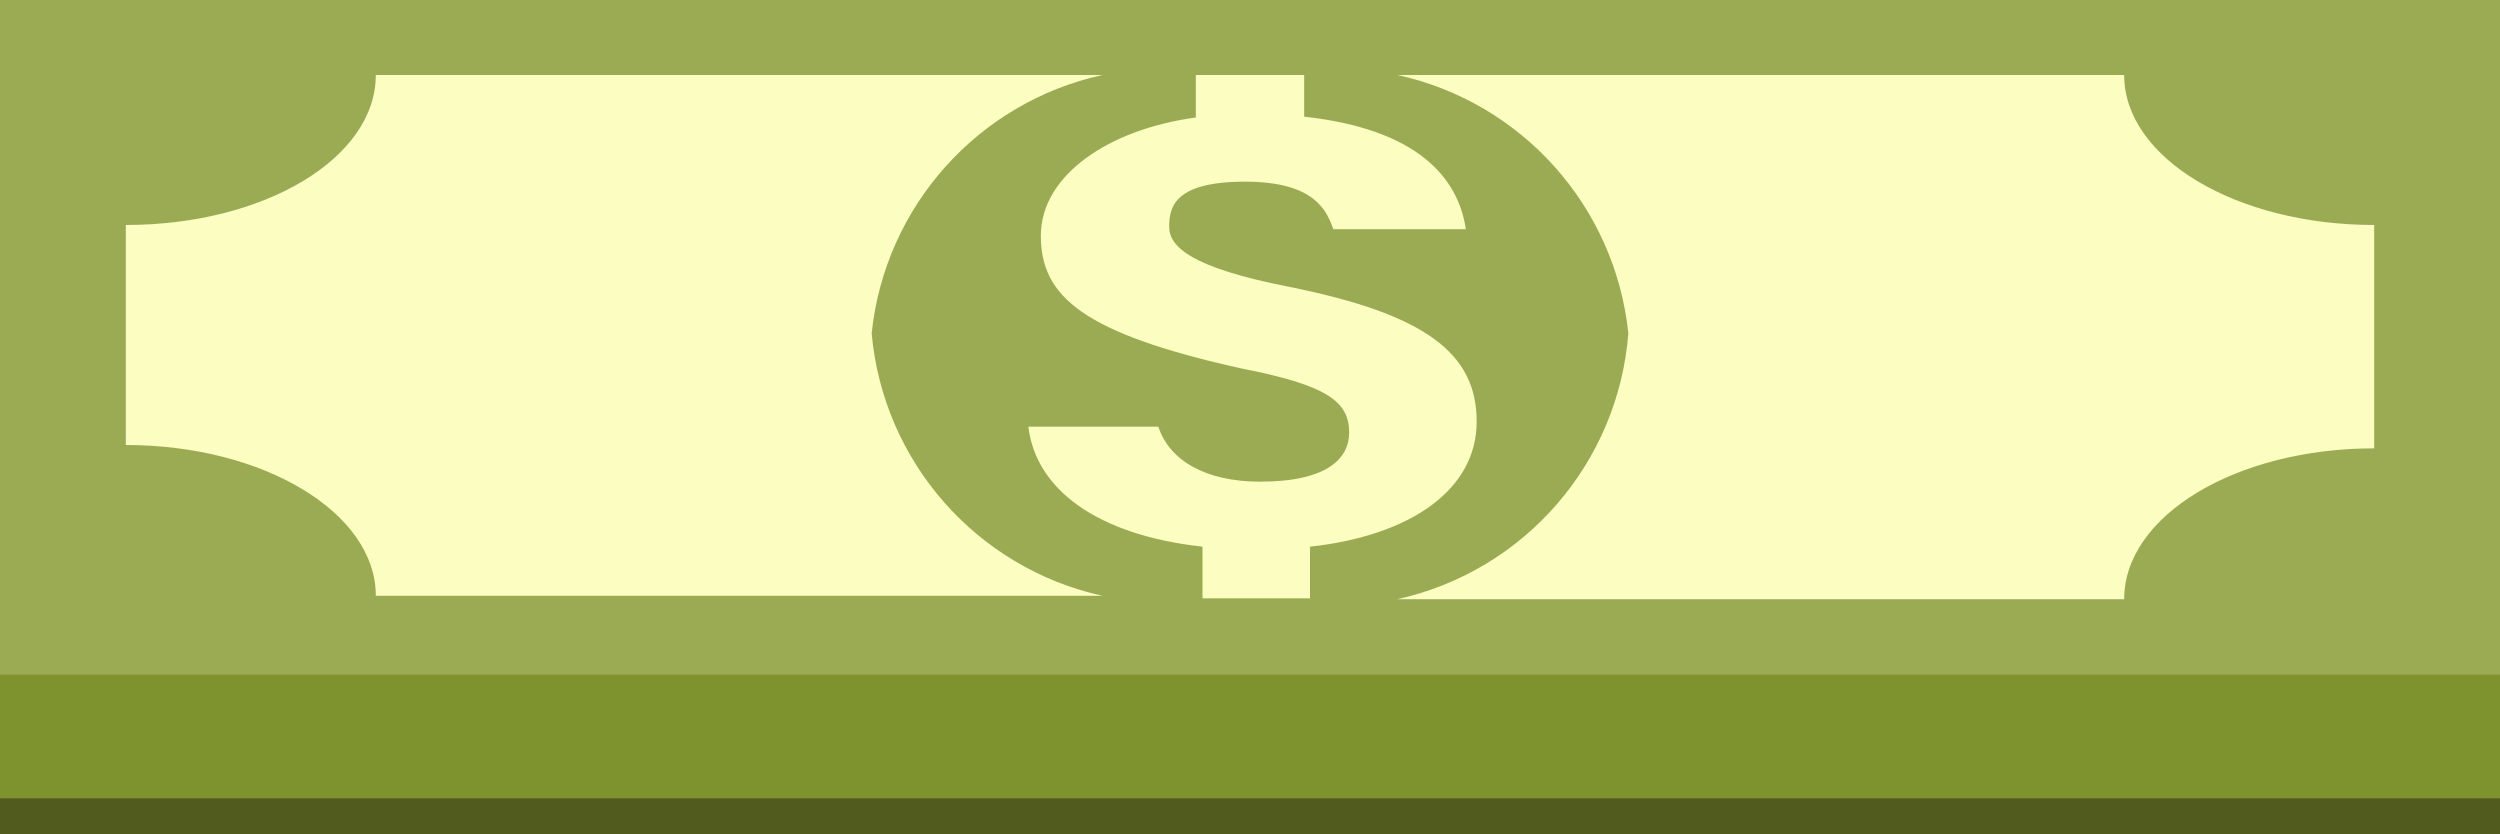
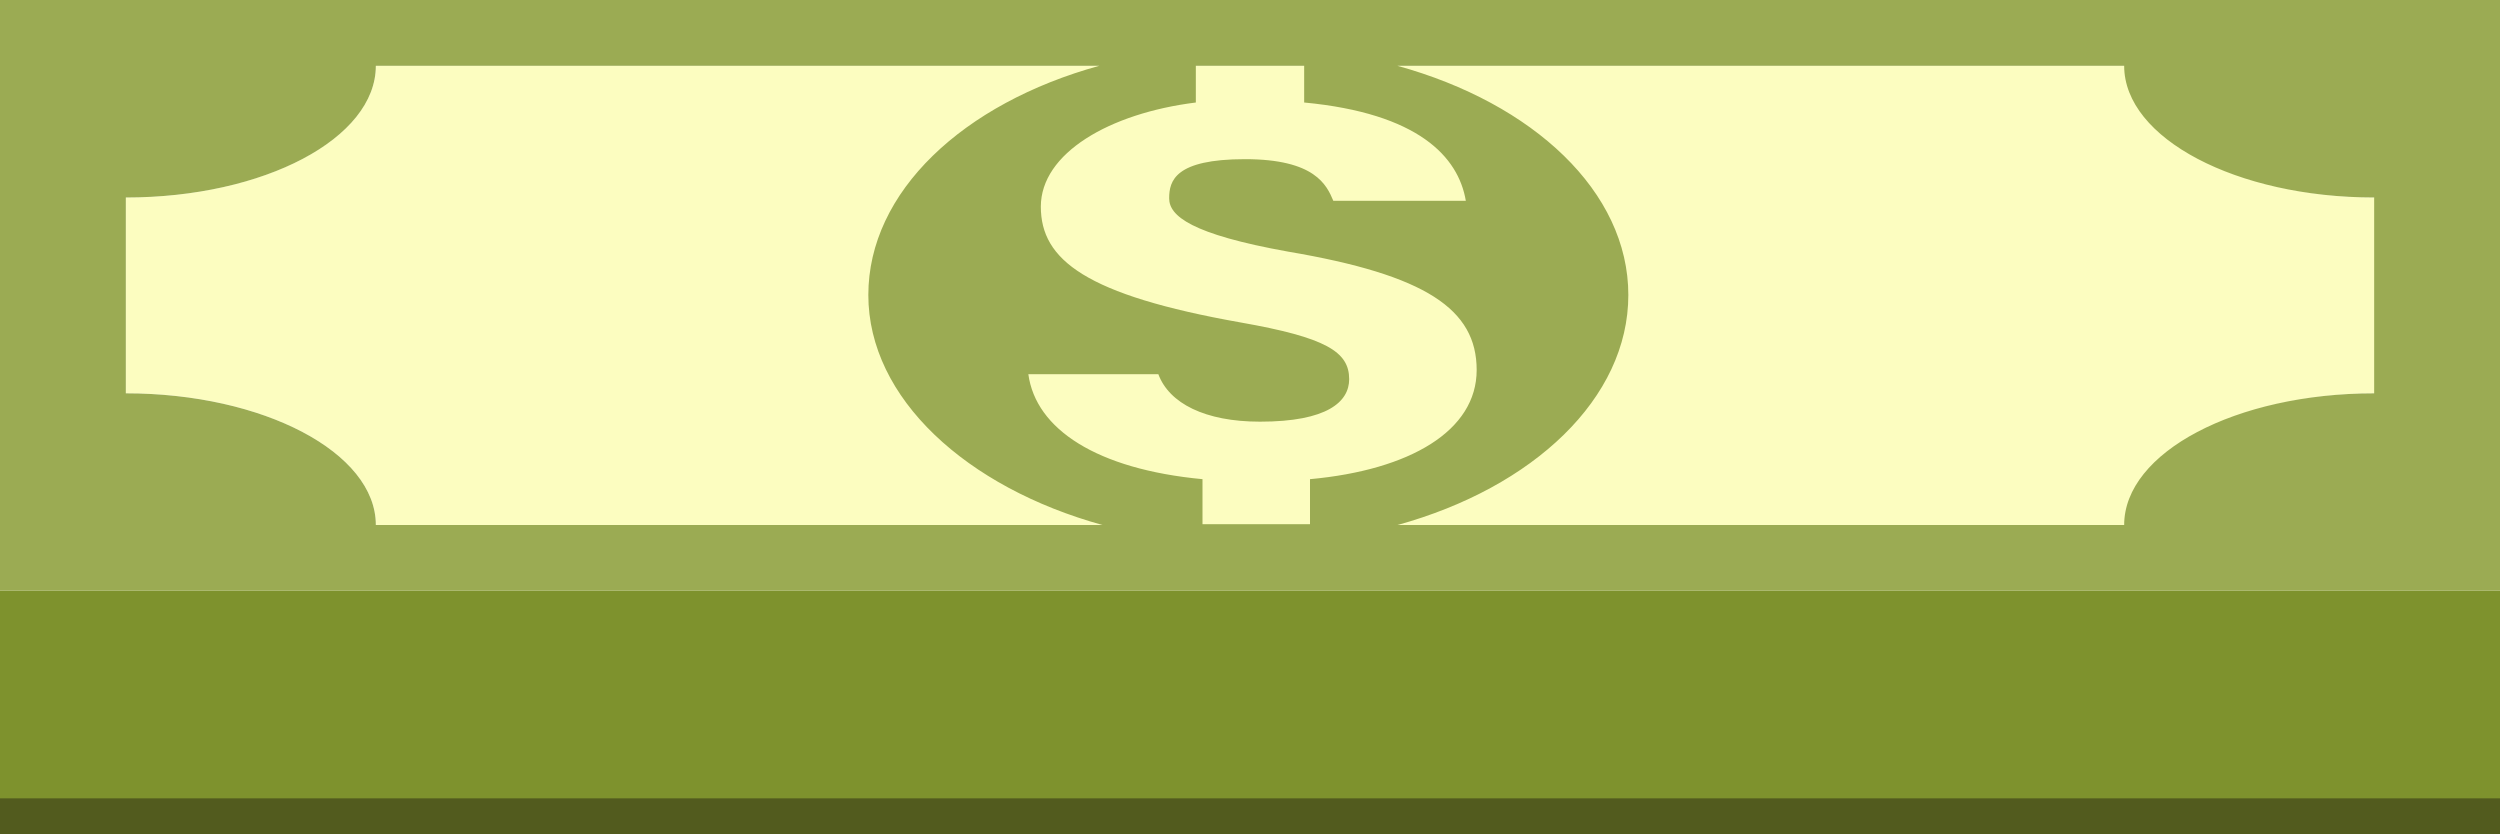
<svg xmlns="http://www.w3.org/2000/svg" class="money-stack_horizontal" viewBox="0 0 30 10" preserveAspectRatio="none">
  <style>
    .money-stack__bottom-rect {
    fill: #7e922d;
    }

    .money-stack__background {
    fill: #fcfdc0;
    }

    .money-stack__pattern {
    fill: #9bab53;
    }

    .money-stack__bottom-border {
-       fill: none;
-       stroke: #525b1e;
-       stroke-miterlimit: 10;
-       stroke-width: 0.5px;
+     fill: none;
+     stroke: #525b1e;
+     stroke-miterlimit: 10;
+     stroke-width: 0.5px;
    }
  </style>
-   <path class="money-stack__background" d="M4.51.9h21c0,1,1.35,1.8,3,1.8V5.38c-1.66,0-3,.81-3,1.81h-21c0-1-1.35-1.81-3-1.81V2.7C3.16,2.7,4.51,1.9,4.51.9Z" />
-   <path class="money-stack__pattern" d="M0,8.09H30V5.62h0V2.46h0V0H0ZM25.49.9c0,1,1.35,1.8,3,1.8V5.38c-1.66,0-3,.81-3,1.81H16.77A3.55,3.55,0,0,0,19.54,4,3.55,3.55,0,0,0,16.77.9Zm-9.3,4.29c0-.38-.28-.57-1.3-.77C13,4,12.49,3.56,12.49,2.83s.82-1.28,1.86-1.42V.9h1.3v.5c1.37.15,1.85.74,1.94,1.35H16c-.08-.22-.22-.57-1.06-.57s-.91.3-.91.54.26.49,1.43.72c1.65.33,2.26.8,2.26,1.62s-.8,1.37-2,1.5v.62H14.43V6.56c-1.27-.14-2-.69-2.09-1.44H13.9c.13.4.56.66,1.22.66C15.93,5.78,16.19,5.5,16.19,5.19ZM13.23.9A3.55,3.55,0,0,0,10.46,4a3.55,3.55,0,0,0,2.77,3.15H4.51c0-1-1.35-1.81-3-1.81V2.7c1.66,0,3-.8,3-1.8Z" />
-   <rect class="money-stack__bottom-rect" y="8.09" width="30" height="2" />
+   <rect class="money-stack__bottom-rect" y="7.09" width="30" height="3" />
+   <path class="money-stack__background" d="M4.51.79h21c0,.87,1.35,1.58,3,1.58V4.72c-1.66,0-3,.71-3,1.58h-21c0-.87-1.35-1.58-3-1.58V2.37C3.16,2.37,4.51,1.66,4.51.79Z" transform="translate(0 0)" />
+   <path class="money-stack__pattern" d="M0,7.09H30V4.93h0V2.16h0V0H0ZM25.49.79c0,.87,1.35,1.58,3,1.58V4.72c-1.66,0-3,.71-3,1.58H16.77c1.63-.45,2.77-1.52,2.77-2.76S18.4,1.24,16.77.79Zm-9.3,3.76c0-.33-.28-.5-1.3-.68-1.86-.33-2.4-.75-2.4-1.39s.82-1.12,1.86-1.25V.79h1.3v.44c1.37.13,1.85.65,1.94,1.18H16c-.08-.19-.22-.5-1.06-.5s-.91.26-.91.47.26.43,1.43.64c1.65.28,2.26.69,2.26,1.42s-.8,1.2-2,1.31v.54H14.43V5.75c-1.27-.12-2-.6-2.09-1.26H13.9c.13.35.56.57,1.22.57C15.93,5.06,16.19,4.82,16.19,4.55Zm-3-3.76c-1.63.45-2.77,1.51-2.77,2.75S11.6,5.85,13.23,6.3H4.51c0-.87-1.35-1.58-3-1.58V2.37c1.66,0,3-.71,3-1.58Z" transform="translate(0 0)" />
  <line class="money-stack__bottom-border" y1="9.83" x2="30" y2="9.83" />
</svg>
